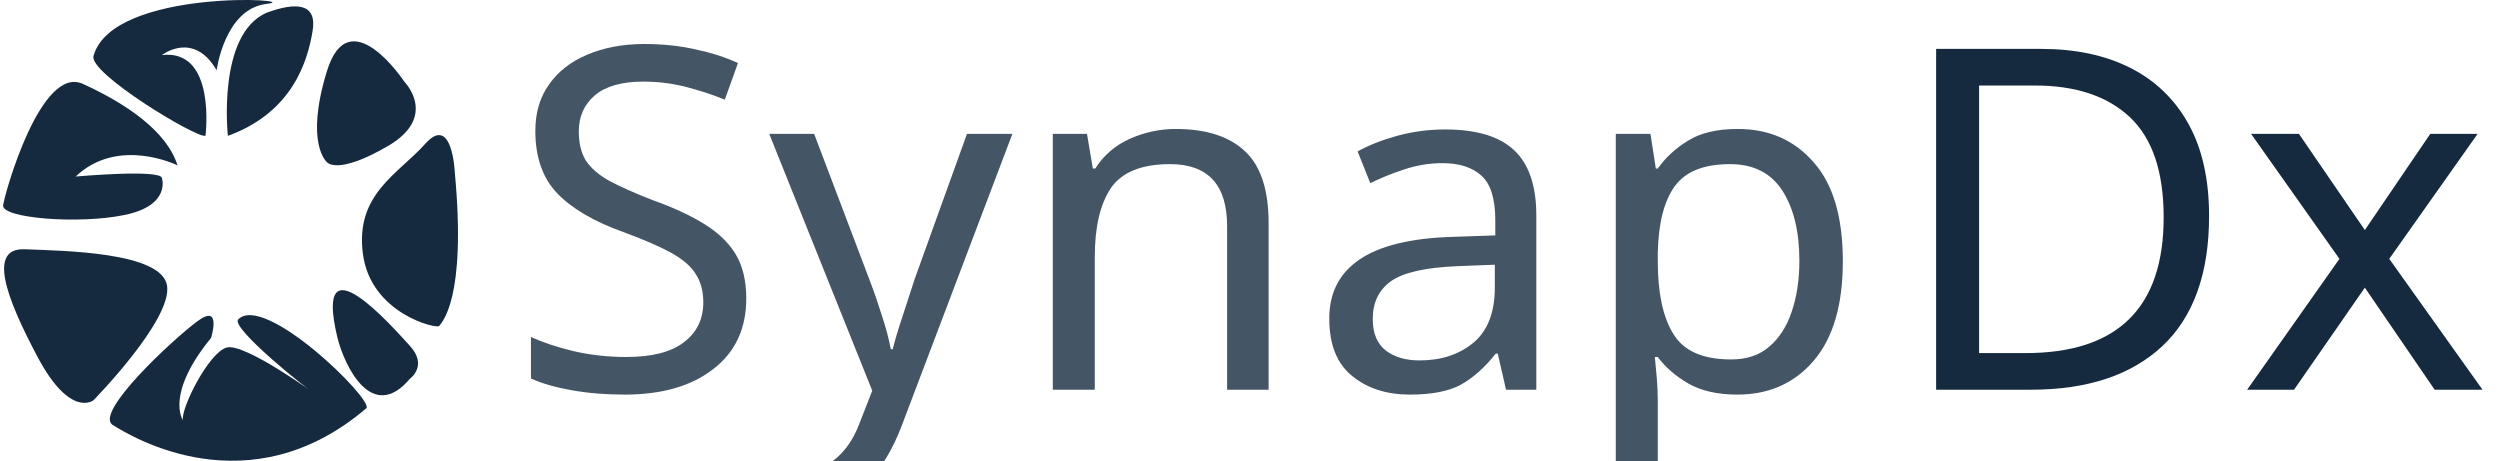
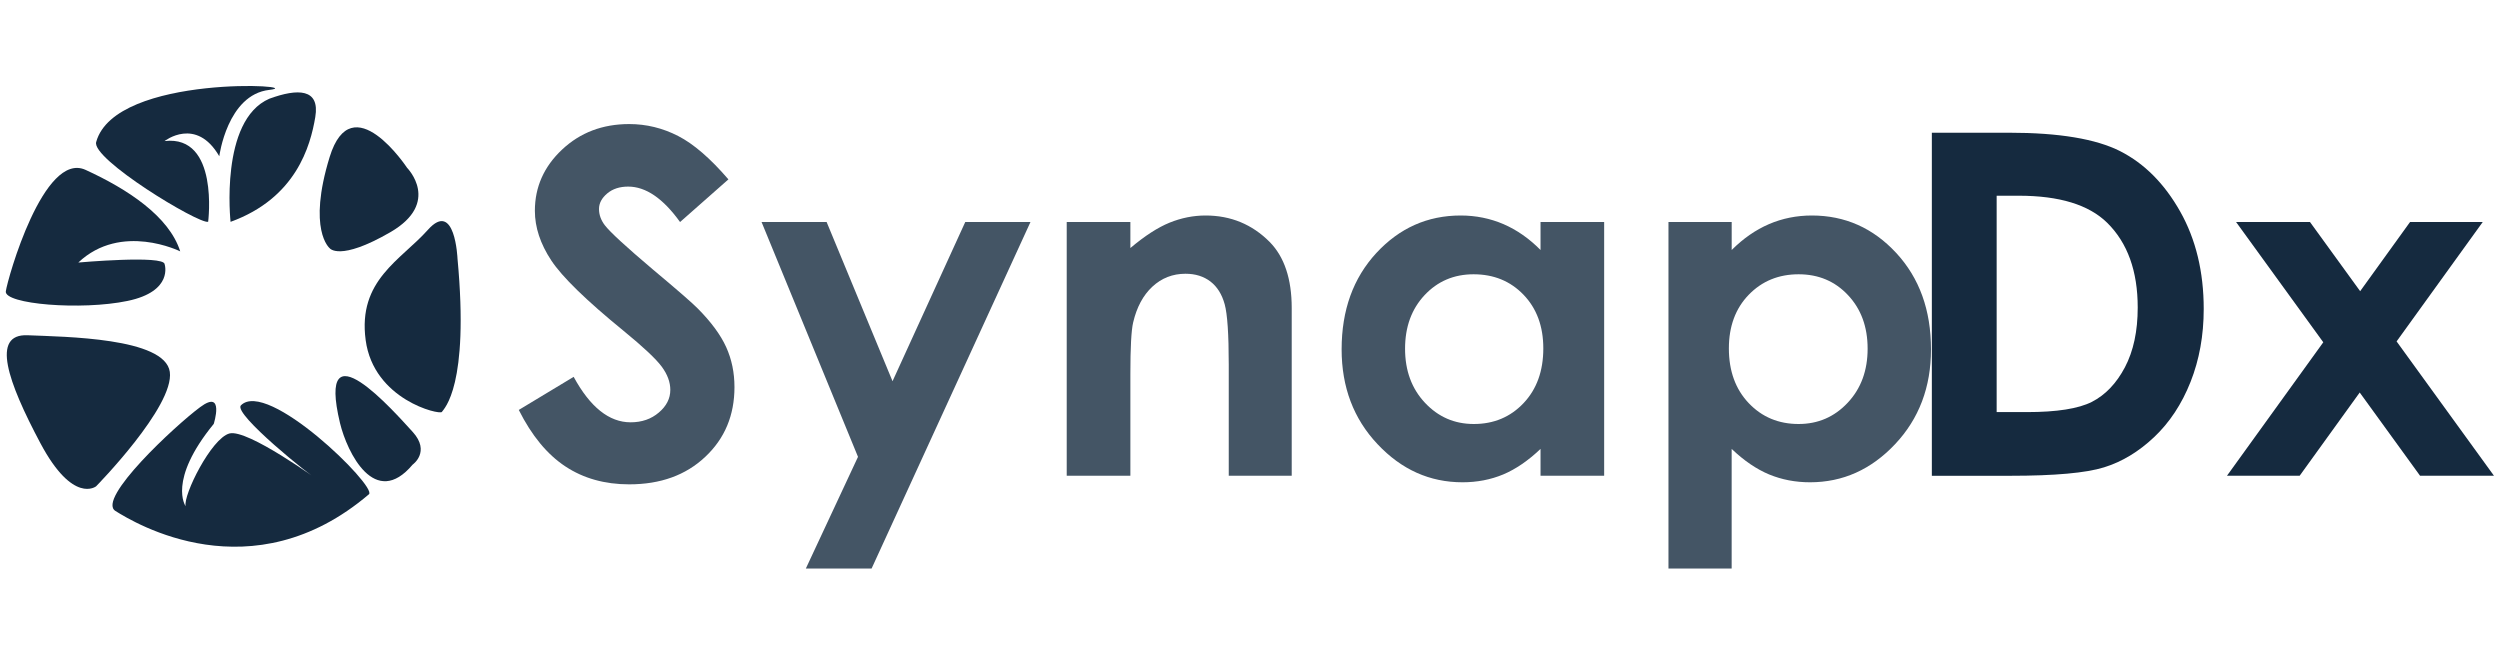
- <svg xmlns="http://www.w3.org/2000/svg" version="1.1" id="Layer_1" x="0px" y="0px" width="80px" height="14.745px" viewBox="0 31.749 80 14.745" enable-background="new 0 31.749 80 14.745" xml:space="preserve">
+ <svg xmlns="http://www.w3.org/2000/svg" version="1.1" id="Layer_1" x="0px" y="0px" width="80px" height="20.943px" viewBox="0 0 80 20.943" enable-background="new 0 0 80 20.943" xml:space="preserve">
+   <g>
+     <path fill="#142A3E" d="M11.052,38.271l3.532-5.528h2.567c-0.211,0.108-0.4,0.301-0.481,0.617l-2.112,8.097   c-0.078,0.302,0.008,0.494,0.167,0.617H12.11c0.236-0.123,0.385-0.315,0.464-0.617l1.741-6.713   c0.049-0.161,0.143-0.342,0.143-0.342l-0.23,0.371L9.35,42.264l-0.979-7.327l-0.092-0.343c0,0-0.072,0.245-0.095,0.358   l-1.695,6.503c-0.078,0.302,0.007,0.494,0.181,0.616H5.142c0.243-0.122,0.418-0.314,0.496-0.616l2.113-8.097   c0.07-0.263-0.056-0.509-0.22-0.617h2.655L11.052,38.271L11.052,38.271z" />
+     <path fill="#142A3E" d="M22.054,39.928c-0.409,1.104-2.207,2.282-3.87,2.282c-1.608,0-2.671-1.304-2.126-3.392   c0.473-1.809,2.072-3.361,3.885-3.361c1.489,0,2.499,0.879,1.898,3.157h-3.853c-0.01,0.042-0.032,0.108-0.057,0.204   c-0.22,0.936,0,2.35,1.231,2.35C20.344,41.168,21.408,40.704,22.054,39.928L22.054,39.928z M19.69,36.227   c-0.622,0-1.207,0.688-1.474,1.593h2.018C20.485,36.846,20.219,36.227,19.69,36.227L19.69,36.227z" />
+     <path fill="#142A3E" d="M23.662,35.966c0.552-0.247,1.387-0.509,2.404-0.509c0.71,0,2.151,0.168,1.614,2.225   c-0.077,0.303-0.842,3.239-0.866,3.321c-0.103,0.396-0.167,0.55,0.173,0.659l-1.726,0.575c-0.237-0.193-0.401-0.329-0.3-0.854   c-0.504,0.397-1.286,0.824-2.033,0.824c-1.111,0-1.373-1.003-1.175-1.745c0.133-0.52,0.529-1.108,1.276-1.521   c0.757-0.451,2.083-0.617,2.594-0.975c0.212-0.149,0.284-0.412,0.33-0.63c0.167-0.633-0.024-1.112-0.583-1.112   c-0.963,0-1.845,1.002-2.262,1.715L23.662,35.966L23.662,35.966z M23.552,40.165c-0.183,0.673,0.134,0.947,0.583,0.947   c0.347,0,0.653-0.164,0.898-0.357l0.537-2.044c-0.362,0.164-0.6,0.205-1.032,0.396C24.055,39.356,23.687,39.642,23.552,40.165   L23.552,40.165z" />
+     <path fill="#142A3E" d="M35.744,32.563l-2.095,7.657c-0.063,0.38-0.096,0.46,0.056,0.696l-2.437,1.492l0.27-0.856   c-0.426,0.286-1.079,0.657-1.813,0.657c-1.309,0-2.137-1.263-1.6-3.335c0.489-1.864,2.247-3.418,3.894-3.418   c0.52,0,0.724,0.124,0.993,0.329l0.622-2.06c0.11-0.438-0.117-0.508-0.307-0.548L35.744,32.563L35.744,32.563z M30.991,41.141   c0.293,0,0.512-0.138,0.686-0.231l1.111-4.282c-0.12-0.192-0.206-0.355-0.576-0.355c-1.056,0-1.843,1.288-2.12,2.359   C29.55,40.712,30.495,41.141,30.991,41.141L30.991,41.141z" />
+     <path fill="#142A3E" d="M34.406,42.988l1.781-6.746c0.078-0.315-0.017-0.508-0.191-0.616l2.421-0.627c0,0-0.04,0.201-0.127,0.519   l-1.748,6.82c-1.27,5.306-4.328,5.2-5.879,4.859C30.662,47.197,33.522,46.421,34.406,42.988L34.406,42.988z" />
+     <path fill="#142A3E" d="M41.562,37.897c2.028,0,2.688,1.521,2.213,3.36c-0.512,1.923-2.119,3.388-3.958,3.388   c-2.342,0-2.617-1.901-2.231-3.291C38.069,39.514,39.574,37.897,41.562,37.897L41.562,37.897z M41.293,38.639   c-0.797,0.025-1.482,1.069-1.877,2.673c-0.408,1.717-0.047,2.58,0.632,2.555c0.763-0.027,1.425-0.811,1.86-2.649   C42.254,39.773,42.15,38.61,41.293,38.639L41.293,38.639z" />
+     <path fill="#142A3E" d="M50.561,39.967l-1.033,3.952c-0.077,0.302,0.011,0.47,0.177,0.592h-2.476   c0.229-0.122,0.396-0.29,0.474-0.592l0.922-3.539c0.187-0.688,0.119-1.332-0.653-1.332c-0.464,0-0.896,0.272-1.166,0.55   l-1.128,4.321c-0.075,0.302,0,0.47,0.177,0.592h-2.519c0.229-0.122,0.396-0.29,0.478-0.592l2.041-7.665   c0.106-0.424-0.104-0.507-0.302-0.577l2.324-0.606l-0.854,3.69c0.312-0.289,1.254-0.863,2.09-0.863   C50.355,37.897,50.924,38.568,50.561,39.967L50.561,39.967z" />
+     <path fill="#142A3E" d="M62.24,38.158l-0.504,2.126c-0.047-0.717-0.258-1.675-0.969-1.675c-0.642,0-0.939,0.343-1.025,0.672   c-0.119,0.48,0.293,0.714,0.756,1.028c0.695,0.495,1.436,1.028,1.113,2.267c-0.396,1.508-2.062,2.067-2.963,2.067   c-0.703,0-1.279-0.178-1.799-0.545l0.545-2.199c-0.072,0.99,0.313,1.938,1.108,1.938c0.767,0,1.127-0.492,1.207-0.81   c0.142-0.521-0.174-0.646-0.944-1.237c-0.869-0.67-1-1.222-0.787-2.019c0.233-0.901,1.106-1.876,2.797-1.876   C61.074,37.897,61.707,37.965,62.24,38.158L62.24,38.158z" />
+     <path fill="#142A3E" d="M66.379,37.897c2.025,0,2.688,1.521,2.205,3.36c-0.51,1.923-2.111,3.388-3.953,3.388   c-2.342,0-2.611-1.901-2.225-3.291C62.887,39.514,64.385,37.897,66.379,37.897L66.379,37.897z M66.111,38.639   c-0.805,0.025-1.49,1.069-1.877,2.673c-0.408,1.717-0.055,2.58,0.623,2.555c0.766-0.027,1.436-0.811,1.856-2.649   C67.072,39.773,66.963,38.61,66.111,38.639L66.111,38.639z" />
+     <path fill="#142A3E" d="M75.285,39.967l-1.033,3.952c-0.08,0.302,0,0.47,0.166,0.592h-2.443c0.252-0.122,0.396-0.29,0.476-0.592   l0.891-3.414c0.146-0.538,0.363-1.442-0.646-1.442c-0.385,0-0.864,0.286-1.11,0.549l-1.117,4.309   c-0.079,0.303,0.007,0.469,0.164,0.592h-2.46c0.229-0.123,0.395-0.289,0.475-0.592l1.338-5.064c0.117-0.426-0.028-0.55-0.223-0.618   l2.258-0.583l-0.213,1.107c0.582-0.456,1.283-0.863,2.119-0.863C75,37.897,75.631,38.639,75.285,39.967L75.285,39.967z" />
+     <path fill="#142A3E" d="M57.158,39.967l-1.035,3.952c-0.076,0.302,0.012,0.47,0.176,0.592h-2.451   c0.252-0.122,0.396-0.29,0.473-0.592l0.894-3.414c0.146-0.538,0.363-1.442-0.639-1.442c-0.39,0-0.873,0.286-1.119,0.549   l-1.117,4.309c-0.082,0.303,0.019,0.469,0.164,0.592h-2.459c0.229-0.123,0.396-0.289,0.476-0.592l1.348-5.064   c0.111-0.426-0.031-0.55-0.229-0.618l2.254-0.583l-0.211,1.107c0.582-0.456,1.281-0.863,2.117-0.863   C56.875,37.897,57.506,38.639,57.158,39.967L57.158,39.967z" />
+     <path opacity="0.7" fill="#142A3E" enable-background="new    " d="M9.428,50.473c9.836,0,17.654-4.634,21.367-7.406   c-3.501,1.902-11.947,5.162-19.774,5.162c-4.493,0-8.11-2.065-8.11-4.623c0-1.028,0.59-1.979,1.594-2.754   c-2.358,0.944-3.911,2.547-3.911,4.362C0.593,48.118,4.613,50.473,9.428,50.473L9.428,50.473z" />
+     <path opacity="0.7" fill="#142A3E" enable-background="new    " d="M68.246,32.143c5.406,0.683,8.924,2.771,8.924,5.594   c0,0.466-0.113,0.917-0.309,1.35c1.592-0.998,2.545-2.256,2.545-3.618c0-3.269-4.697-5.674-12.166-5.921   c-7.475-0.252-17.766,2.102-27.579,6.832C42.254,35.129,56.793,30.695,68.246,32.143L68.246,32.143z" />
+     <path fill="#142A3E" d="M37.762,49.402c-0.031,0.123,0,0.199,0.063,0.24h-0.607c0.086-0.041,0.151-0.117,0.182-0.24l0.686-2.68   c0.079-0.302,0.104-0.326,0-0.5c-0.031-0.062-0.078-0.148-0.148-0.229h1.117l0.962,1.857l0.417-1.617   c0.031-0.125,0-0.192-0.056-0.24h0.606c-0.086,0.048-0.149,0.115-0.18,0.24l-0.949,3.664c0,0-1.472-2.901-1.458-2.948   L37.762,49.402L37.762,49.402z" />
+     <path fill="#142A3E" d="M41.971,47.395c0.039-0.166-0.039-0.203-0.104-0.229l1.018-0.138c0,0-0.338,1.332-0.418,1.641   c-0.119,0.455,0.08,0.515,0.229,0.515c0.111,0,0.246-0.086,0.31-0.162l0.429-1.627c0.037-0.166-0.041-0.203-0.103-0.229   l0.987-0.138l-0.493,1.949c-0.078,0.291-0.063,0.377,0.077,0.424l-0.836,0.315c-0.116-0.053-0.155-0.18-0.116-0.352   c-0.203,0.154-0.438,0.342-0.759,0.342c-0.387,0-0.756-0.235-0.543-1.065C41.703,48.436,41.971,47.395,41.971,47.395L41.971,47.395   z" />
+     <path fill="#142A3E" d="M45.785,47.523H45.5l1.42-1.094l-0.182,0.688h0.543l-0.102,0.405h-0.554l-0.332,1.283   c-0.146,0.578,0.177,0.568,0.272,0.568c0.138,0,0.197-0.08,0.277-0.142c-0.072,0.148-0.291,0.475-0.742,0.475   c-0.576,0-0.771-0.42-0.646-0.938L45.785,47.523L45.785,47.523z" />
+     <path fill="#142A3E" d="M49.734,47.676c-0.166,0-0.244,0.042-0.346,0.127l-0.412,1.604c-0.031,0.119-0.011,0.197,0.053,0.238   h-1.078c0.086-0.041,0.152-0.119,0.182-0.238l0.52-2.016c0.041-0.168-0.039-0.199-0.106-0.225l1.041-0.138l-0.119,0.457   c0.229-0.316,0.457-0.457,0.625-0.457c0.109,0,0.144,0.011,0.188,0.037L50.01,48.1C50.018,47.842,49.883,47.676,49.734,47.676   L49.734,47.676z" />
+     <path fill="#142A3E" d="M51.83,49.402c-0.031,0.123-0.008,0.199,0.055,0.24H50.82c0.088-0.041,0.15-0.117,0.182-0.24l0.512-2.008   c0.049-0.166-0.039-0.203-0.094-0.229l1.018-0.137L51.83,49.402L51.83,49.402z M51.744,46.396c0.07-0.266,0.305-0.475,0.527-0.475   c0.221,0,0.348,0.209,0.272,0.475c-0.062,0.258-0.299,0.467-0.521,0.467C51.807,46.863,51.672,46.654,51.744,46.396L51.744,46.396z   " />
+     <path fill="#142A3E" d="M53.881,47.523h-0.283l1.416-1.094l-0.182,0.688h0.545l-0.102,0.405h-0.547l-0.33,1.283   c-0.148,0.578,0.166,0.568,0.272,0.568c0.129,0,0.188-0.08,0.271-0.142c-0.069,0.148-0.293,0.475-0.739,0.475   c-0.568,0-0.772-0.42-0.64-0.938L53.881,47.523L53.881,47.523z" />
+     <path fill="#142A3E" d="M57.023,49.402c-0.031,0.123,0,0.199,0.062,0.24h-1.071c0.088-0.041,0.151-0.117,0.182-0.24l0.521-2.008   c0.039-0.166-0.049-0.203-0.104-0.229l1.018-0.137L57.023,49.402L57.023,49.402z M56.938,46.396   c0.07-0.266,0.308-0.475,0.527-0.475c0.221,0,0.348,0.209,0.283,0.475c-0.07,0.258-0.305,0.467-0.527,0.467   C57,46.863,56.875,46.654,56.938,46.396L56.938,46.396z" />
+     <path fill="#142A3E" d="M59.467,49.71c-0.938,0-1.025-0.764-0.883-1.296c0.197-0.763,0.764-1.386,1.553-1.386   c0.773,0,1.057,0.563,0.857,1.332C60.791,49.163,60.176,49.71,59.467,49.71L59.467,49.71z M60.184,48.346   c0.133-0.562,0.119-0.978-0.146-0.971c-0.246,0.005-0.478,0.348-0.644,1.01c-0.172,0.715-0.021,0.965,0.152,0.959   C59.766,49.34,59.986,49.129,60.184,48.346L60.184,48.346z" />
+     <path fill="#142A3E" d="M64.188,49.402c-0.028,0.123-0.008,0.199,0.058,0.24h-1.037c0.071-0.041,0.146-0.117,0.185-0.24   l0.336-1.312c0.039-0.159,0.155-0.524-0.189-0.524c-0.109,0-0.283,0.096-0.346,0.185l-0.426,1.657   c-0.033,0.119-0.011,0.197,0.055,0.238H61.76c0.088-0.041,0.15-0.119,0.182-0.238l0.521-2.016c0.041-0.168,0-0.225-0.068-0.254   l0.979-0.111l-0.08,0.324c0.244-0.201,0.481-0.316,0.787-0.316c0.428,0,0.64,0.307,0.498,0.848L64.188,49.402L64.188,49.402z" />
+     <path fill="#142A3E" d="M66.023,48.029l0.238-0.824c0.2-0.085,0.557-0.176,0.936-0.176c0.27,0,0.838,0.055,0.607,0.945   l-0.322,1.229c-0.039,0.168-0.06,0.216,0.062,0.272l-0.765,0.234c-0.09-0.062-0.147-0.121-0.127-0.301   c-0.182,0.149-0.465,0.297-0.727,0.297c-0.408,0-0.514-0.38-0.434-0.693c0.057-0.209,0.205-0.438,0.479-0.604   c0.276-0.181,0.715-0.234,0.922-0.361c0.104-0.066,0.119-0.134,0.143-0.242c0.062-0.27-0.016-0.423-0.182-0.423   C66.535,47.386,66.16,47.803,66.023,48.029L66.023,48.029z M66.576,48.507c-0.143,0.093-0.252,0.198-0.291,0.371   c-0.064,0.241,0.053,0.339,0.188,0.339c0.086,0,0.16-0.041,0.213-0.076l0.197-0.771C66.756,48.432,66.691,48.436,66.576,48.507   L66.576,48.507z" />
+     <path fill="#142A3E" d="M69.752,46.314c0.039-0.172-0.031-0.207-0.102-0.233l1.039-0.156l-0.898,3.479   c-0.023,0.123,0,0.199,0.064,0.24h-1.08c0.086-0.041,0.146-0.117,0.182-0.24L69.752,46.314L69.752,46.314z" />
+     <path fill="#142A3E" d="M71.699,47.809c0.104-0.394,0.457-0.775,1.133-0.775c0.111,0,0.371,0.023,0.586,0.074l-0.221,0.926   c-0.023-0.274-0.096-0.668-0.355-0.668c-0.23,0-0.324,0.107-0.354,0.23c-0.047,0.17,0.123,0.256,0.275,0.362   c0.252,0.188,0.541,0.398,0.407,0.898c-0.155,0.632-0.844,0.854-1.176,0.854c-0.252,0-0.488-0.047-0.728-0.199l0.229-0.938   c-0.022,0.385,0.116,0.771,0.407,0.771c0.263,0,0.38-0.154,0.41-0.267c0.049-0.174-0.045-0.219-0.338-0.453   C71.643,48.361,71.619,48.118,71.699,47.809L71.699,47.809z" />
+     <path fill="#142A3E" d="M76.996,40.419c0-0.435,0.314-0.761,0.725-0.761c0.402,0,0.725,0.326,0.725,0.761   c0,0.439-0.319,0.767-0.725,0.767C77.311,41.186,76.996,40.859,76.996,40.419L76.996,40.419z M77.721,41.337   c0.488,0,0.904-0.388,0.904-0.918c0-0.527-0.416-0.914-0.904-0.914c-0.49,0-0.906,0.387-0.906,0.914   C76.814,40.949,77.23,41.337,77.721,41.337L77.721,41.337z M77.529,40.49h0.184l0.268,0.459h0.183l-0.289-0.466   c0.146-0.02,0.26-0.102,0.26-0.29c0-0.209-0.116-0.303-0.362-0.303h-0.396v1.059h0.153V40.49L77.529,40.49z M77.529,40.355v-0.327   h0.215c0.109,0,0.229,0.025,0.229,0.155c0,0.163-0.119,0.172-0.252,0.172H77.529L77.529,40.355z" />
+   </g>
  <g>
    <g>
-       <path fill="#152A3F" d="M5.182,37.45c0,0,0.294,0.869-1.189,1.177s-3.95,0.103-3.893-0.308c0.057-0.41,1.211-4.5,2.552-3.886    c1.341,0.614,2.671,1.483,3.029,2.608c0,0-1.89-0.941-3.261,0.357C2.419,37.398,5.167,37.153,5.182,37.45z" />
-       <path fill="#152A3F" d="M6.575,36.095c0,0,0.359-2.788-1.394-2.584c0,0,1.01-0.792,1.751,0.486c0,0,0.256-1.969,1.598-2.123    c1.341-0.153-4.922-0.537-5.537,1.663C2.816,34.075,6.269,36.17,6.575,36.095z" />
-       <path fill="#152A3F" d="M7.292,36.096c0,0-0.356-3.25,1.241-3.94c0.907-0.333,1.625-0.333,1.47,0.588    C9.848,33.665,9.39,35.333,7.292,36.096z" />
-       <path fill="#152A3F" d="M10.462,36.938c0,0-0.716-0.583,0-2.914c0.716-2.329,2.481,0.345,2.481,0.345s1.099,1.11-0.538,2.058    C10.769,37.373,10.462,36.938,10.462,36.938z" />
-       <path fill="#152A3F" d="M14.554,37.27c0,0-0.077-1.892-0.946-0.92c-0.869,0.973-2.25,1.611-1.994,3.529    c0.255,1.917,2.372,2.403,2.44,2.301C14.119,42.078,14.938,41.361,14.554,37.27z" />
-       <path fill="#152A3F" d="M13.118,43.867c0,0,0.584-0.408,0-1.049c-0.586-0.639-3.092-3.501-2.324-0.281    C11.025,43.484,11.914,45.299,13.118,43.867z" />
-       <path fill="#152A3F" d="M6.754,42.562c0,0,0.357-1.125-0.435-0.535c-0.793,0.586-3.324,2.939-2.71,3.322    c0.614,0.385,4.364,2.66,8.115-0.537c0.247-0.256-3.266-3.709-4.105-2.838c-0.225,0.281,2.232,2.264,2.526,2.422    c0,0-2.308-1.68-2.887-1.527c-0.58,0.154-1.485,1.971-1.403,2.328C5.854,45.197,5.27,44.379,6.754,42.562z" />
-       <path fill="#152A3F" d="M2.989,44.559c0,0-0.735,0.588-1.783-1.381c-1.048-1.969-1.585-3.503-0.409-3.453    c1.177,0.051,4.398,0.076,4.551,1.175C5.501,42.002,2.989,44.559,2.989,44.559z" />
+       <path fill="#152A3F" d="M5.268,8.454c0,0,0.294,0.868-1.188,1.176c-1.483,0.309-3.95,0.104-3.894-0.308    c0.058-0.409,1.211-4.5,2.552-3.886C4.079,6.05,5.409,6.919,5.767,8.044c0,0-1.89-0.94-3.261,0.357    C2.505,8.401,5.253,8.156,5.268,8.454z" />
+       <path fill="#152A3F" d="M6.661,7.098c0,0,0.358-2.788-1.395-2.584c0,0,1.01-0.793,1.751,0.486c0,0,0.256-1.97,1.598-2.123    S3.693,2.341,3.079,4.54C2.901,5.079,6.354,7.173,6.661,7.098z" />
+       <path fill="#152A3F" d="M7.378,7.099c0,0-0.356-3.25,1.241-3.94c0.906-0.332,1.625-0.332,1.47,0.588    C9.934,4.669,9.476,6.337,7.378,7.099z" />
+       <path fill="#152A3F" d="M10.548,7.941c0,0-0.716-0.583,0-2.914c0.716-2.329,2.48,0.345,2.48,0.345s1.1,1.11-0.538,2.059    C10.854,8.376,10.548,7.941,10.548,7.941z" />
+       <path fill="#152A3F" d="M14.64,8.273c0,0-0.077-1.892-0.946-0.92c-0.868,0.974-2.25,1.61-1.993,3.528    c0.255,1.917,2.371,2.403,2.439,2.301C14.205,13.079,15.023,12.363,14.64,8.273z" />
+       <path fill="#152A3F" d="M13.204,14.868c0,0,0.584-0.408,0-1.049c-0.586-0.639-3.093-3.5-2.324-0.281    C11.11,14.486,12,16.3,13.204,14.868z" />
+       <path fill="#152A3F" d="M6.84,13.564c0,0,0.356-1.125-0.436-0.535c-0.793,0.586-3.323,2.939-2.71,3.322    c0.614,0.385,4.364,2.66,8.115-0.537c0.247-0.256-3.266-3.709-4.104-2.838c-0.226,0.281,2.231,2.264,2.525,2.422    c0,0-2.308-1.68-2.887-1.527c-0.58,0.154-1.485,1.971-1.403,2.328C5.939,16.198,5.355,15.38,6.84,13.564z" />
+       <path fill="#152A3F" d="M3.075,15.562c0,0-0.735,0.588-1.783-1.381c-1.048-1.971-1.585-3.502-0.409-3.453    c1.177,0.051,4.397,0.075,4.551,1.173C5.587,13.003,3.075,15.562,3.075,15.562z" />
    </g>
-     <text transform="matrix(1 0 0 1 16.209 44.2197)" opacity="0.8" fill="#152A3F" enable-background="new    " font-family="'CenturyGothic-Bold'" font-size="15.281">Synap</text>
-     <text transform="matrix(1 0 0 1 60.4717 44.2197)" fill="#152A3F" font-family="'CenturyGothic-Bold'" font-size="15.281">Dx</text>
+     <g opacity="0.8" enable-background="new    ">
+       <path fill="#152A3F" d="M23.309,5.74l-1.547,1.365c-0.543-0.756-1.096-1.134-1.66-1.134c-0.274,0-0.498,0.073-0.672,0.22    c-0.174,0.147-0.262,0.312-0.262,0.496c0,0.185,0.062,0.358,0.187,0.522c0.169,0.219,0.68,0.689,1.532,1.41    c0.797,0.667,1.28,1.087,1.45,1.262c0.423,0.428,0.724,0.837,0.901,1.227c0.177,0.391,0.265,0.817,0.265,1.28    c0,0.9-0.311,1.645-0.934,2.23c-0.623,0.588-1.434,0.881-2.435,0.881c-0.782,0-1.463-0.191-2.043-0.574s-1.077-0.984-1.49-1.807    l1.756-1.059c0.528,0.971,1.136,1.455,1.823,1.455c0.359,0,0.66-0.105,0.904-0.314c0.244-0.207,0.366-0.449,0.366-0.723    c0-0.248-0.092-0.498-0.276-0.746c-0.185-0.249-0.591-0.63-1.218-1.143c-1.196-0.975-1.968-1.727-2.317-2.257    c-0.349-0.529-0.523-1.058-0.523-1.585c0-0.762,0.29-1.414,0.87-1.959s1.296-0.817,2.148-0.817c0.548,0,1.069,0.127,1.565,0.381    S22.731,5.068,23.309,5.74z" />
+       <path fill="#152A3F" d="M24.37,7.105h2.082l2.109,5.094l2.327-5.094h2.087l-5.084,11.088h-2.104l1.669-3.574L24.37,7.105z" />
+       <path fill="#152A3F" d="M34.135,7.105h2.037v0.832c0.462-0.39,0.88-0.66,1.255-0.812s0.759-0.229,1.151-0.229    c0.805,0,1.487,0.281,2.049,0.844c0.472,0.478,0.708,1.184,0.708,2.119v5.365H39.32v-3.555c0-0.97-0.043-1.613-0.13-1.932    c-0.087-0.317-0.238-0.56-0.454-0.727c-0.216-0.166-0.482-0.25-0.8-0.25c-0.412,0-0.765,0.139-1.061,0.414s-0.5,0.657-0.614,1.144    c-0.06,0.254-0.089,0.803-0.089,1.647v3.258h-2.037V7.105z" />
+       <path fill="#152A3F" d="M49.297,7.105h2.036v8.119h-2.036v-0.859c-0.398,0.379-0.797,0.65-1.196,0.818    c-0.4,0.166-0.834,0.25-1.301,0.25c-1.048,0-1.955-0.406-2.72-1.221c-0.766-0.812-1.148-1.824-1.148-3.033    c0-1.254,0.37-2.28,1.11-3.082c0.741-0.801,1.64-1.201,2.698-1.201c0.487,0,0.944,0.093,1.371,0.276    c0.428,0.185,0.822,0.46,1.186,0.828V7.105z M47.155,8.777c-0.63,0-1.152,0.223-1.569,0.668c-0.416,0.444-0.624,1.016-0.624,1.712    c0,0.702,0.211,1.278,0.636,1.731c0.424,0.453,0.945,0.68,1.564,0.68c0.64,0,1.171-0.223,1.592-0.668s0.632-1.029,0.632-1.751    c0-0.706-0.211-1.278-0.632-1.716S47.8,8.777,47.155,8.777z" />
+       <path fill="#152A3F" d="M55.414,7.105V8c0.368-0.368,0.766-0.644,1.193-0.828c0.428-0.184,0.886-0.276,1.373-0.276    c1.06,0,1.96,0.4,2.701,1.201c0.741,0.802,1.111,1.828,1.111,3.082c0,1.209-0.383,2.221-1.148,3.033    c-0.767,0.814-1.674,1.221-2.724,1.221c-0.468,0-0.902-0.084-1.306-0.25c-0.403-0.168-0.804-0.439-1.201-0.818v3.828h-2.022V7.105    H55.414z M57.556,8.777c-0.642,0-1.174,0.219-1.597,0.656s-0.635,1.01-0.635,1.716c0,0.722,0.212,1.306,0.635,1.751    s0.955,0.668,1.597,0.668c0.621,0,1.145-0.227,1.57-0.68c0.425-0.453,0.638-1.029,0.638-1.731c0-0.696-0.209-1.268-0.627-1.712    C58.72,8.999,58.192,8.777,57.556,8.777z" />
+     </g>
+     <g enable-background="new    ">
+       <path fill="#152A3F" d="M61.818,4.247h2.475c1.596,0,2.781,0.198,3.557,0.593c0.775,0.396,1.414,1.039,1.916,1.929    c0.502,0.891,0.753,1.931,0.753,3.119c0,0.846-0.141,1.623-0.421,2.332c-0.281,0.709-0.669,1.297-1.164,1.766    c-0.494,0.467-1.029,0.791-1.605,0.969c-0.577,0.18-1.576,0.27-2.997,0.27h-2.513V4.247z M63.893,6.262v6.925h0.971    c0.955,0,1.646-0.109,2.078-0.328c0.43-0.221,0.781-0.588,1.055-1.105c0.273-0.52,0.41-1.156,0.41-1.913    c0-1.165-0.325-2.069-0.977-2.712c-0.588-0.577-1.529-0.866-2.828-0.866H63.893z" />
+       <path fill="#152A3F" d="M71.555,7.105h2.365l1.605,2.213l1.596-2.213h2.326l-2.756,3.82l3.116,4.299h-2.365l-1.931-2.664    l-1.922,2.664h-2.326l3.082-4.271L71.555,7.105z" />
+     </g>
  </g>
</svg>
